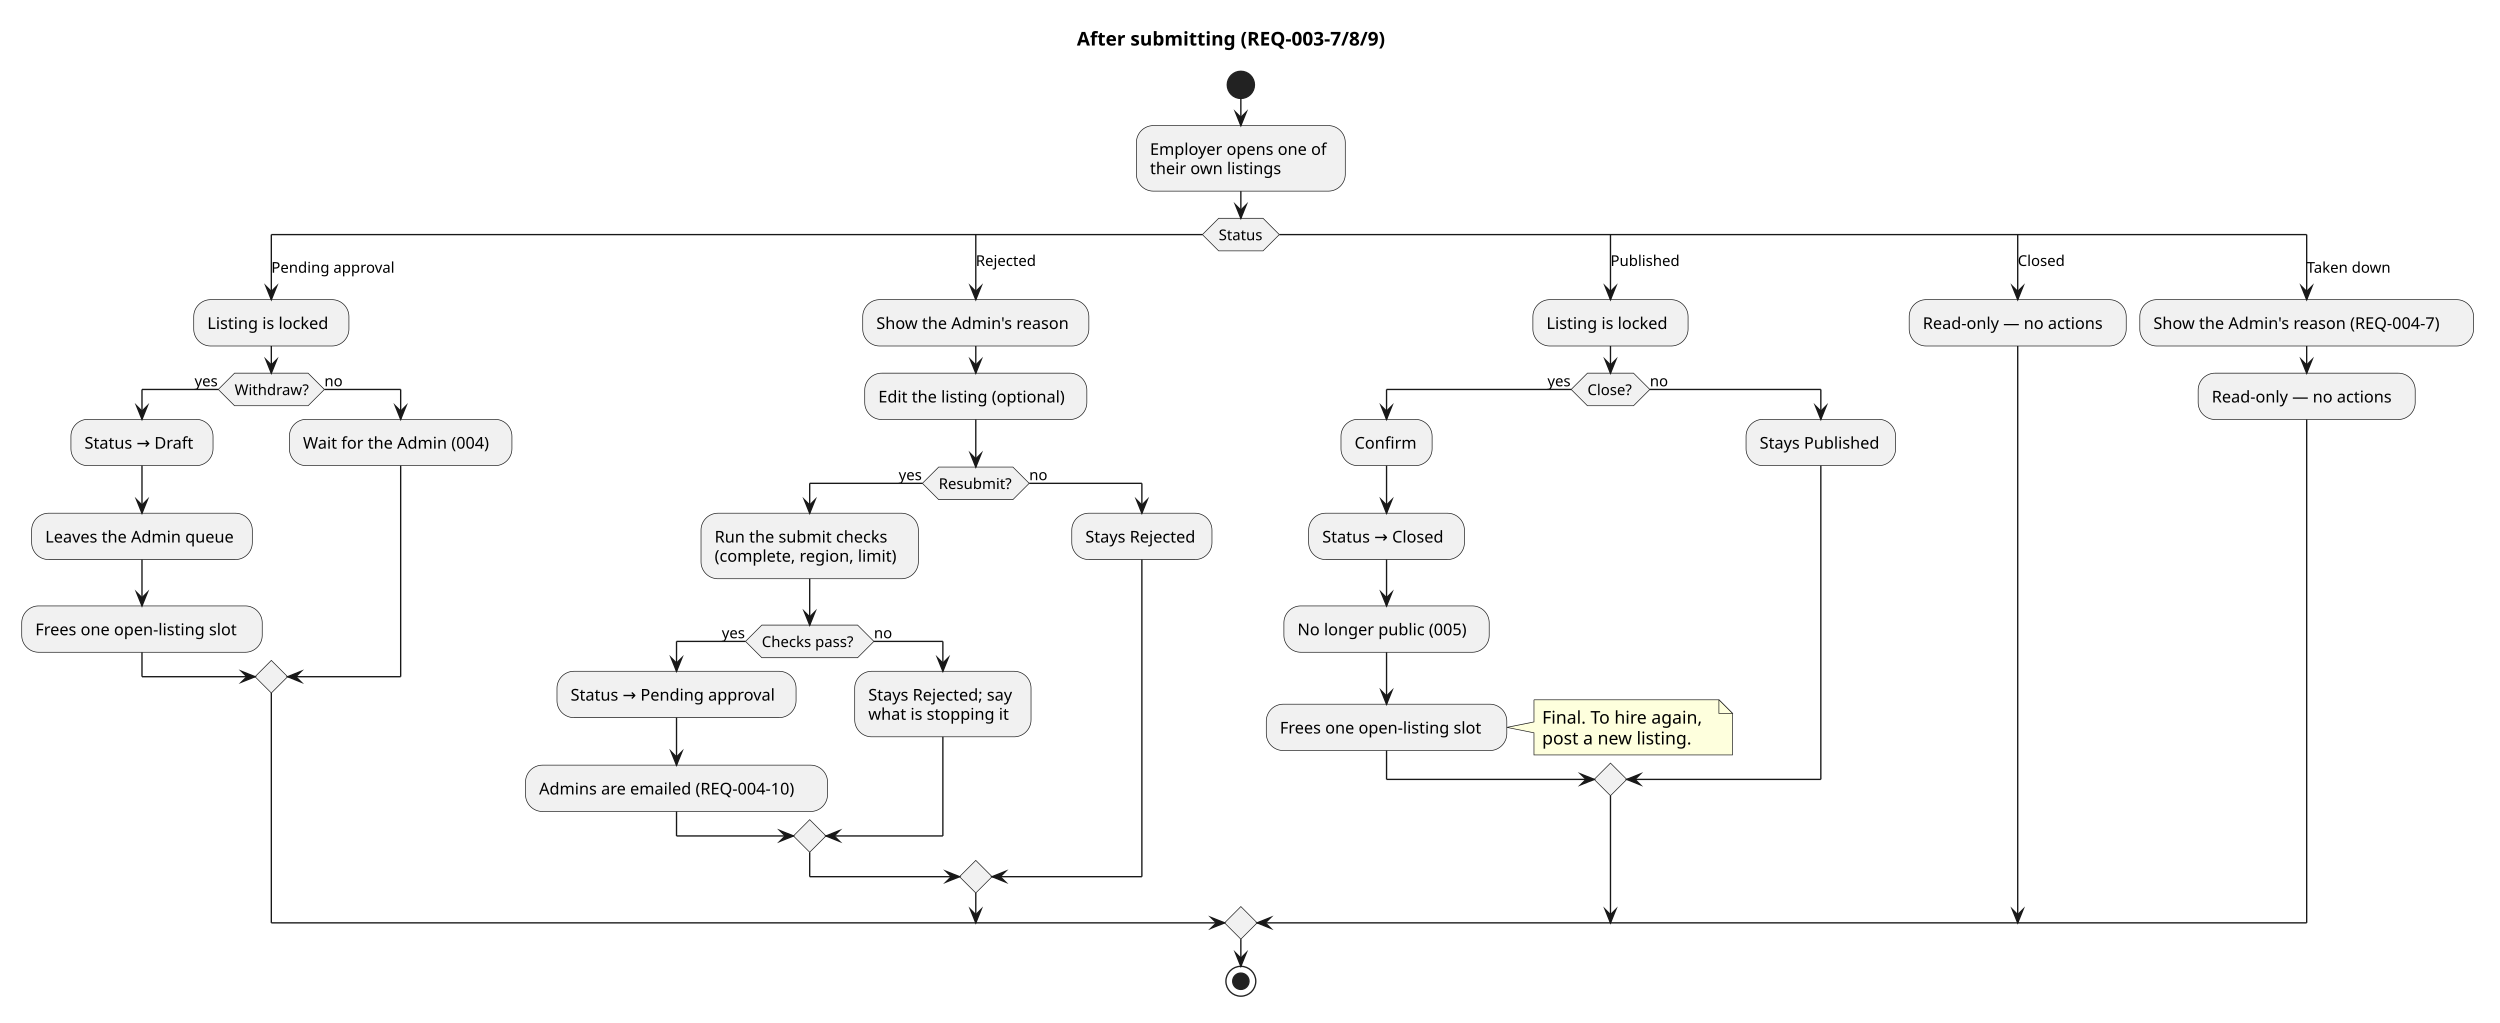
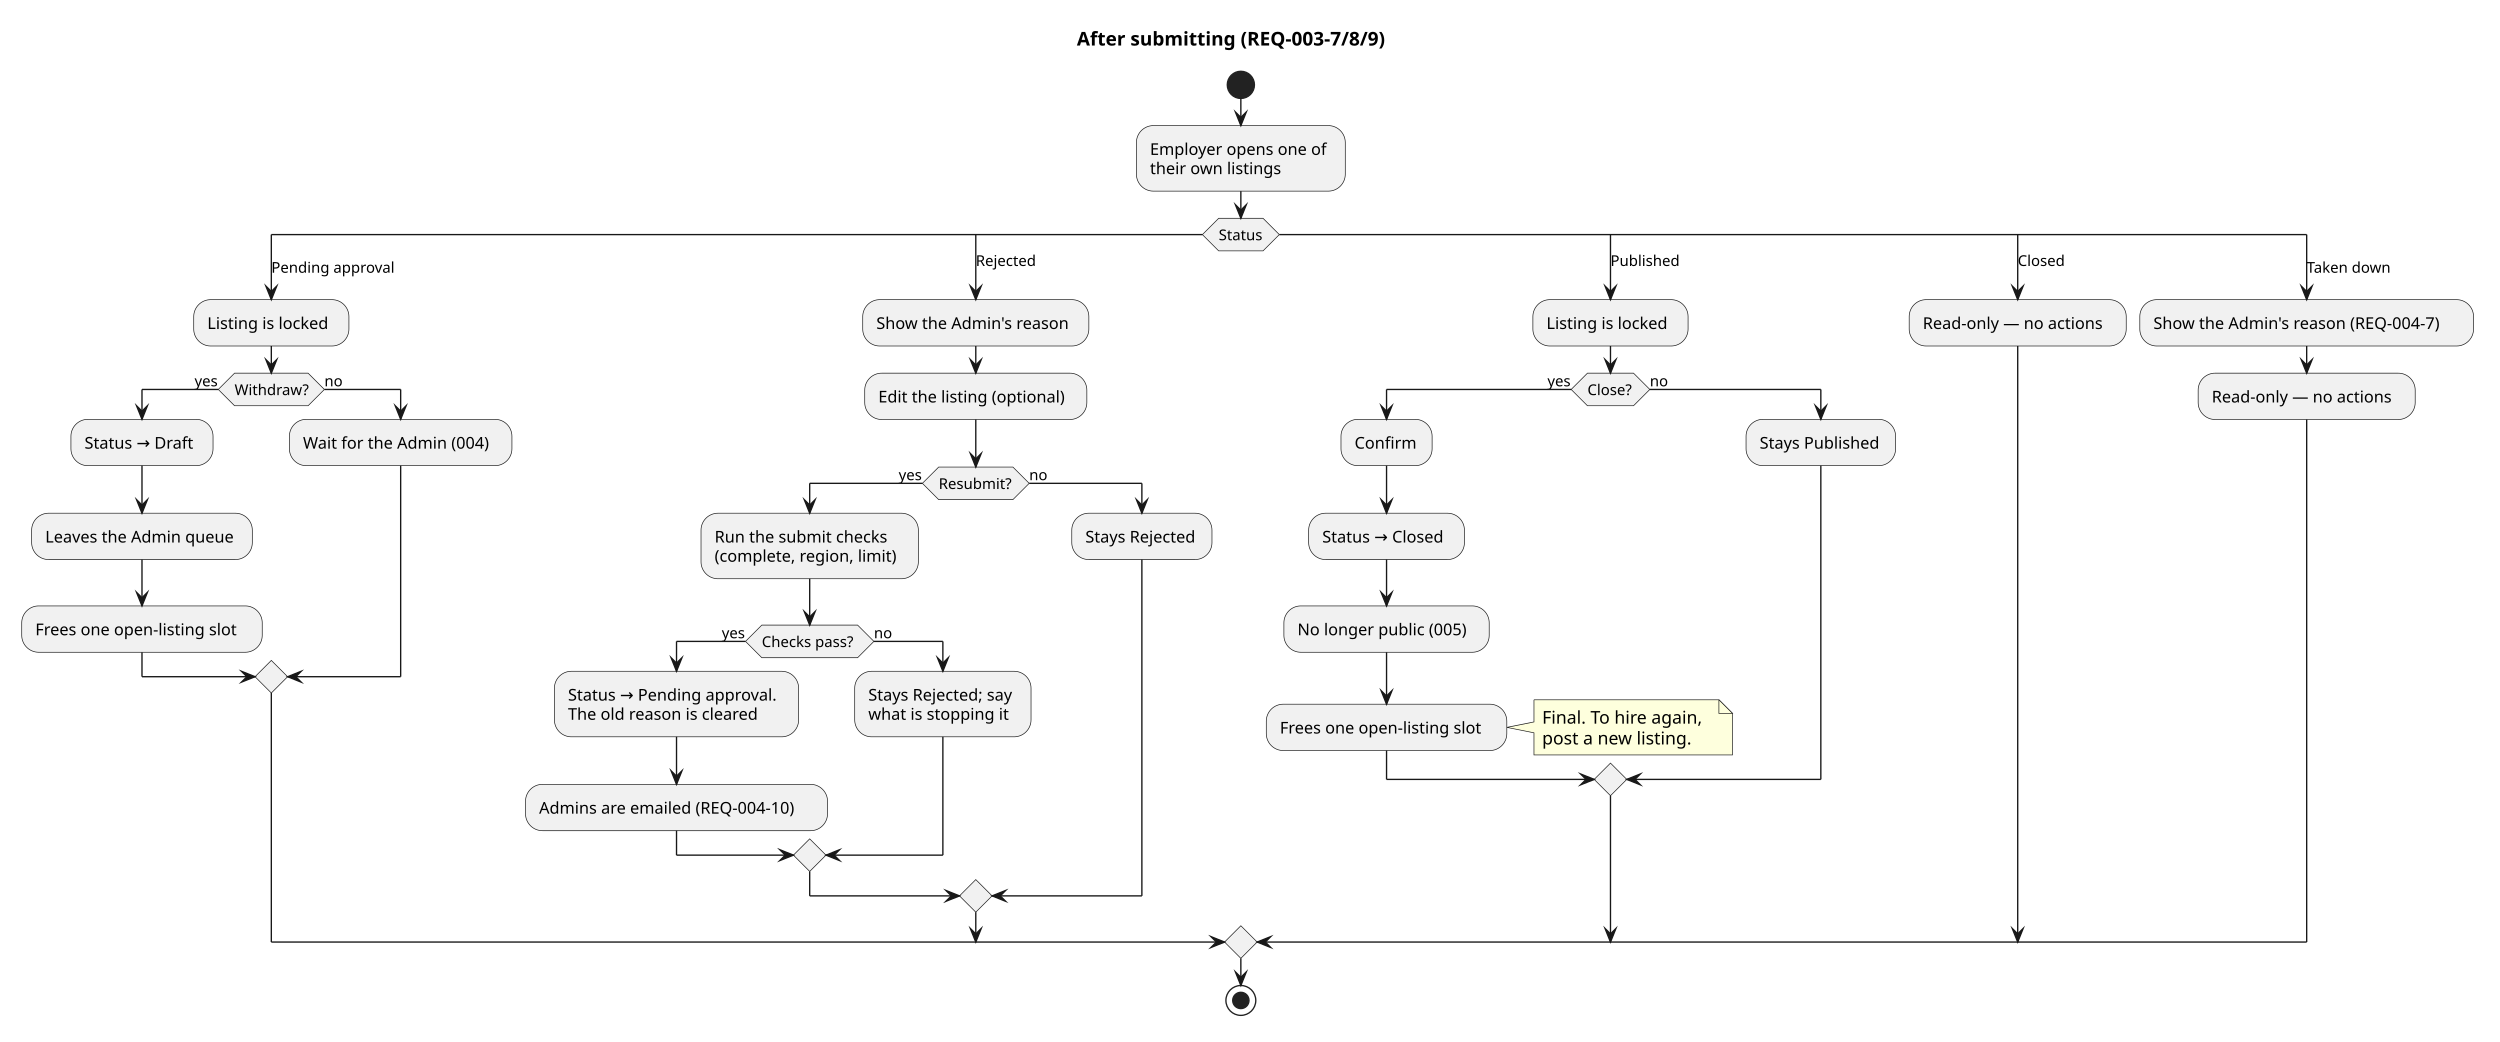
- <svg xmlns="http://www.w3.org/2000/svg" version="1.1" data-diagram-type="ACTIVITY" style="width:1841px;height:753px;background:#FFFFFF;" width="1841px" height="753px" viewBox="0 0 1841 753" zoomAndPan="magnify" preserveAspectRatio="none" contentStyleType="text/css">
+ <svg xmlns="http://www.w3.org/2000/svg" version="1.1" data-diagram-type="ACTIVITY" style="width:1841px;height:767px;background:#FFFFFF;" width="1841px" height="767px" viewBox="0 0 1841 767" zoomAndPan="magnify" preserveAspectRatio="none" contentStyleType="text/css">
  <defs />
  <g font-family="sans-serif" lengthAdjust="spacing">
    <g class="title" data-source-line="2">
      <text x="792.996" y="33.535" fill="#000" font-size="14" textLength="253.531" font-weight="700">After submitting (REQ-003-7/8/9)</text>
    </g>
    <ellipse cx="913.762" cy="62.488" rx="10" ry="10" fill="#222" style="stroke:#222;stroke-width:1;" />
    <rect x="836.854" y="92.488" width="153.816" height="48.266" fill="#F1F1F1" style="stroke:#181818;stroke-width:0.5;" rx="12.5" ry="12.5" />
    <text x="846.854" y="114.09" fill="#000" font-size="12" textLength="133.816">Employer opens one of</text>
    <text x="846.854" y="128.223" fill="#000" font-size="12" textLength="100.717">their own listings</text>
    <polygon points="897.431,160.754,930.093,160.754,942.093,172.754,930.093,184.754,897.431,184.754,885.431,172.754,897.431,160.754" fill="#F1F1F1" style="stroke:#181818;stroke-width:0.5;stroke-linejoin:miter;stroke-miterlimit:10;" />
    <text x="897.431" y="176.911" fill="#000" font-size="11" textLength="32.662">Status</text>
    <rect x="142.658" y="220.664" width="114.289" height="34.133" fill="#F1F1F1" style="stroke:#181818;stroke-width:0.5;" rx="12.5" ry="12.5" />
    <text x="152.658" y="242.266" fill="#000" font-size="12" textLength="94.289">Listing is locked</text>
    <polygon points="172.73,274.797,226.876,274.797,238.876,286.797,226.876,298.797,172.73,298.797,160.73,286.797,172.73,274.797" fill="#F1F1F1" style="stroke:#181818;stroke-width:0.5;stroke-linejoin:miter;stroke-miterlimit:10;" />
    <text x="172.73" y="290.954" fill="#000" font-size="11" textLength="54.146">Withdraw?</text>
    <text x="143.247" y="284.477" fill="#000" font-size="11" textLength="17.483">yes</text>
    <text x="238.876" y="284.477" fill="#000" font-size="11" textLength="13.583">no</text>
    <rect x="52.231" y="308.797" width="104.65" height="34.133" fill="#F1F1F1" style="stroke:#181818;stroke-width:0.5;" rx="12.5" ry="12.5" />
    <text x="62.231" y="330.398" fill="#000" font-size="12" textLength="84.65">Status → Draft</text>
    <rect x="23.304" y="377.93" width="162.506" height="34.133" fill="#F1F1F1" style="stroke:#181818;stroke-width:0.5;" rx="12.5" ry="12.5" />
    <text x="33.304" y="399.531" fill="#000" font-size="12" textLength="142.506">Leaves the Admin queue</text>
    <rect x="16" y="446.195" width="177.113" height="34.133" fill="#F1F1F1" style="stroke:#181818;stroke-width:0.5;" rx="12.5" ry="12.5" />
    <text x="26" y="467.797" fill="#000" font-size="12" textLength="157.113">Frees one open-listing slot</text>
    <rect x="213.113" y="308.797" width="163.871" height="34.133" fill="#F1F1F1" style="stroke:#181818;stroke-width:0.5;" rx="12.5" ry="12.5" />
    <text x="223.113" y="330.398" fill="#000" font-size="12" textLength="143.871">Wait for the Admin (004)</text>
    <polygon points="199.803,486.328,211.803,498.328,199.803,510.328,187.803,498.328,199.803,486.328" fill="#F1F1F1" style="stroke:#181818;stroke-width:0.5;stroke-linejoin:miter;stroke-miterlimit:10;" />
    <rect x="635.312" y="220.664" width="166.514" height="34.133" fill="#F1F1F1" style="stroke:#181818;stroke-width:0.5;" rx="12.5" ry="12.5" />
    <text x="645.312" y="242.266" fill="#000" font-size="12" textLength="146.514">Show the Admin's reason</text>
    <rect x="636.785" y="274.797" width="163.566" height="34.133" fill="#F1F1F1" style="stroke:#181818;stroke-width:0.5;" rx="12.5" ry="12.5" />
    <text x="646.785" y="296.398" fill="#000" font-size="12" textLength="143.566">Edit the listing (optional)</text>
    <polygon points="691.246,343.93,745.891,343.93,757.891,355.93,745.891,367.93,691.246,367.93,679.246,355.93,691.246,343.93" fill="#F1F1F1" style="stroke:#181818;stroke-width:0.5;stroke-linejoin:miter;stroke-miterlimit:10;" />
    <text x="691.246" y="360.087" fill="#000" font-size="11" textLength="54.646">Resubmit?</text>
    <text x="661.763" y="353.609" fill="#000" font-size="11" textLength="17.483">yes</text>
    <text x="757.891" y="353.609" fill="#000" font-size="11" textLength="13.583">no</text>
    <rect x="516.232" y="377.93" width="160.057" height="48.266" fill="#F1F1F1" style="stroke:#181818;stroke-width:0.5;" rx="12.5" ry="12.5" />
    <text x="526.232" y="399.531" fill="#000" font-size="12" textLength="132.328">Run the submit checks</text>
    <text x="526.232" y="413.664" fill="#000" font-size="12" textLength="140.057">(complete, region, limit)</text>
    <polygon points="560.975,460.328,631.546,460.328,643.546,472.328,631.546,484.328,560.975,484.328,548.975,472.328,560.975,460.328" fill="#F1F1F1" style="stroke:#181818;stroke-width:0.5;stroke-linejoin:miter;stroke-miterlimit:10;" />
    <text x="560.975" y="476.485" fill="#000" font-size="11" textLength="70.571">Checks pass?</text>
    <text x="531.492" y="470.008" fill="#000" font-size="11" textLength="17.483">yes</text>
    <text x="643.546" y="470.008" fill="#000" font-size="11" textLength="13.583">no</text>
-     <rect x="410.164" y="494.328" width="176.059" height="34.133" fill="#F1F1F1" style="stroke:#181818;stroke-width:0.5;" rx="12.5" ry="12.5" />
-     <text x="420.164" y="515.93" fill="#000" font-size="12" textLength="156.059">Status → Pending approval</text>
-     <rect x="386.984" y="563.461" width="222.418" height="34.133" fill="#F1F1F1" style="stroke:#181818;stroke-width:0.5;" rx="12.5" ry="12.5" />
-     <text x="396.984" y="585.063" fill="#000" font-size="12" textLength="202.418">Admins are emailed (REQ-004-10)</text>
+     <rect x="408.266" y="494.328" width="179.855" height="48.266" fill="#F1F1F1" style="stroke:#181818;stroke-width:0.5;" rx="12.5" ry="12.5" />
+     <text x="418.266" y="515.93" fill="#000" font-size="12" textLength="159.855">Status → Pending approval.</text>
+     <text x="418.266" y="530.063" fill="#000" font-size="12" textLength="146.121">The old reason is cleared</text>
+     <rect x="386.984" y="577.594" width="222.418" height="34.133" fill="#F1F1F1" style="stroke:#181818;stroke-width:0.5;" rx="12.5" ry="12.5" />
+     <text x="396.984" y="599.195" fill="#000" font-size="12" textLength="202.418">Admins are emailed (REQ-004-10)</text>
    <rect x="629.402" y="494.328" width="129.852" height="48.266" fill="#F1F1F1" style="stroke:#181818;stroke-width:0.5;" rx="12.5" ry="12.5" />
    <text x="639.402" y="515.93" fill="#000" font-size="12" textLength="109.852">Stays Rejected; say</text>
    <text x="639.402" y="530.063" fill="#000" font-size="12" textLength="108.223">what is stopping it</text>
-     <polygon points="596.261,603.594,608.261,615.594,596.261,627.594,584.261,615.594,596.261,603.594" fill="#F1F1F1" style="stroke:#181818;stroke-width:0.5;stroke-linejoin:miter;stroke-miterlimit:10;" />
+     <polygon points="596.261,617.727,608.261,629.727,596.261,641.727,584.261,629.727,596.261,617.727" fill="#F1F1F1" style="stroke:#181818;stroke-width:0.5;stroke-linejoin:miter;stroke-miterlimit:10;" />
    <rect x="789.254" y="377.93" width="103.244" height="34.133" fill="#F1F1F1" style="stroke:#181818;stroke-width:0.5;" rx="12.5" ry="12.5" />
    <text x="799.254" y="399.531" fill="#000" font-size="12" textLength="83.244">Stays Rejected</text>
-     <polygon points="718.568,633.594,730.568,645.594,718.568,657.594,706.568,645.594,718.568,633.594" fill="#F1F1F1" style="stroke:#181818;stroke-width:0.5;stroke-linejoin:miter;stroke-miterlimit:10;" />
+     <polygon points="718.568,647.727,730.568,659.727,718.568,671.727,706.568,659.727,718.568,647.727" fill="#F1F1F1" style="stroke:#181818;stroke-width:0.5;stroke-linejoin:miter;stroke-miterlimit:10;" />
    <rect x="1128.813" y="220.664" width="114.289" height="34.133" fill="#F1F1F1" style="stroke:#181818;stroke-width:0.5;" rx="12.5" ry="12.5" />
    <text x="1138.813" y="242.266" fill="#000" font-size="12" textLength="94.289">Listing is locked</text>
    <polygon points="1168.996,274.797,1202.92,274.797,1214.92,286.797,1202.92,298.797,1168.996,298.797,1156.996,286.797,1168.996,274.797" fill="#F1F1F1" style="stroke:#181818;stroke-width:0.5;stroke-linejoin:miter;stroke-miterlimit:10;" />
    <text x="1168.996" y="290.954" fill="#000" font-size="11" textLength="33.924">Close?</text>
    <text x="1139.513" y="284.477" fill="#000" font-size="11" textLength="17.483">yes</text>
    <text x="1214.92" y="284.477" fill="#000" font-size="11" textLength="13.583">no</text>
    <rect x="987.497" y="308.797" width="67.115" height="34.133" fill="#F1F1F1" style="stroke:#181818;stroke-width:0.5;" rx="12.5" ry="12.5" />
    <text x="997.497" y="330.398" fill="#000" font-size="12" textLength="47.115">Confirm</text>
    <rect x="963.693" y="377.93" width="114.723" height="34.133" fill="#F1F1F1" style="stroke:#181818;stroke-width:0.5;" rx="12.5" ry="12.5" />
    <text x="973.693" y="399.531" fill="#000" font-size="12" textLength="94.723">Status → Closed</text>
    <rect x="945.456" y="446.195" width="151.197" height="34.133" fill="#F1F1F1" style="stroke:#181818;stroke-width:0.5;" rx="12.5" ry="12.5" />
    <text x="955.456" y="467.797" fill="#000" font-size="12" textLength="131.197">No longer public (005)</text>
    <path d="M1129.611,515.328 L1129.611,531.639 L1109.611,535.639 L1129.611,539.639 L1129.611,555.949 A0,0 0 0 0 1129.611,555.949 L1275.793,555.949 A0,0 0 0 0 1275.793,555.949 L1275.793,525.328 L1265.793,515.328 L1129.611,515.328 A0,0 0 0 0 1129.611,515.328" style="stroke:#181818;stroke-width:0.5;" fill="#FEFFDD" />
    <path d="M1265.793,515.328 L1265.793,525.328 L1275.793,525.328 L1265.793,515.328" style="stroke:#181818;stroke-width:0.5;" fill="#FEFFDD" />
    <text x="1135.611" y="532.896" fill="#000" font-size="13" textLength="125.182">Final. To hire again,</text>
    <text x="1135.611" y="548.207" fill="#000" font-size="13" textLength="115.553">post a new listing.</text>
    <rect x="932.498" y="518.572" width="177.113" height="34.133" fill="#F1F1F1" style="stroke:#181818;stroke-width:0.5;" rx="12.5" ry="12.5" />
    <text x="942.498" y="540.174" fill="#000" font-size="12" textLength="157.113">Frees one open-listing slot</text>
    <rect x="1285.793" y="308.797" width="110.135" height="34.133" fill="#F1F1F1" style="stroke:#181818;stroke-width:0.5;" rx="12.5" ry="12.5" />
    <text x="1295.793" y="330.398" fill="#000" font-size="12" textLength="90.135">Stays Published</text>
    <polygon points="1185.958,561.949,1197.958,573.949,1185.958,585.949,1173.958,573.949,1185.958,561.949" fill="#F1F1F1" style="stroke:#181818;stroke-width:0.5;stroke-linejoin:miter;stroke-miterlimit:10;" />
    <rect x="1405.928" y="220.664" width="159.828" height="34.133" fill="#F1F1F1" style="stroke:#181818;stroke-width:0.5;" rx="12.5" ry="12.5" />
    <text x="1415.928" y="242.266" fill="#000" font-size="12" textLength="139.828">Read-only — no actions</text>
    <rect x="1575.756" y="220.664" width="245.768" height="34.133" fill="#F1F1F1" style="stroke:#181818;stroke-width:0.5;" rx="12.5" ry="12.5" />
    <text x="1585.756" y="242.266" fill="#000" font-size="12" textLength="225.768">Show the Admin's reason (REQ-004-7)</text>
    <rect x="1618.726" y="274.797" width="159.828" height="34.133" fill="#F1F1F1" style="stroke:#181818;stroke-width:0.5;" rx="12.5" ry="12.5" />
    <text x="1628.726" y="296.398" fill="#000" font-size="12" textLength="139.828">Read-only — no actions</text>
-     <polygon points="913.762,667.594,913.762,667.594,925.762,679.594,913.762,691.594,913.762,691.594,901.762,679.594,913.762,667.594" fill="#F1F1F1" style="stroke:#181818;stroke-width:0.5;stroke-linejoin:miter;stroke-miterlimit:10;" />
-     <ellipse cx="913.762" cy="722.594" rx="11" ry="11" fill="none" style="stroke:#222;stroke-width:1;" />
-     <ellipse cx="913.762" cy="722.594" rx="6" ry="6" fill="#222" style="stroke:#222;stroke-width:1;" />
+     <polygon points="913.762,681.727,913.762,681.727,925.762,693.727,913.762,705.727,913.762,705.727,901.762,693.727,913.762,681.727" fill="#F1F1F1" style="stroke:#181818;stroke-width:0.5;stroke-linejoin:miter;stroke-miterlimit:10;" />
+     <ellipse cx="913.762" cy="736.727" rx="11" ry="11" fill="none" style="stroke:#222;stroke-width:1;" />
+     <ellipse cx="913.762" cy="736.727" rx="6" ry="6" fill="#222" style="stroke:#222;stroke-width:1;" />
    <line x1="913.762" y1="72.488" x2="913.762" y2="92.488" style="stroke:#181818;stroke-width:1;" />
    <polygon points="909.762,82.488,913.762,92.488,917.762,82.488,913.762,86.488" fill="#181818" style="stroke:#181818;stroke-width:1;stroke-linejoin:miter;stroke-miterlimit:10;" />
    <line x1="104.557" y1="342.93" x2="104.557" y2="377.93" style="stroke:#181818;stroke-width:1;" />
    <polygon points="100.557,367.93,104.557,377.93,108.557,367.93,104.557,371.93" fill="#181818" style="stroke:#181818;stroke-width:1;stroke-linejoin:miter;stroke-miterlimit:10;" />
    <line x1="104.557" y1="412.063" x2="104.557" y2="446.195" style="stroke:#181818;stroke-width:1;" />
    <polygon points="100.557,436.195,104.557,446.195,108.557,436.195,104.557,440.195" fill="#181818" style="stroke:#181818;stroke-width:1;stroke-linejoin:miter;stroke-miterlimit:10;" />
    <line x1="160.73" y1="286.797" x2="104.557" y2="286.797" style="stroke:#181818;stroke-width:1;" />
    <line x1="104.557" y1="286.797" x2="104.557" y2="308.797" style="stroke:#181818;stroke-width:1;" />
    <polygon points="100.557,298.797,104.557,308.797,108.557,298.797,104.557,302.797" fill="#181818" style="stroke:#181818;stroke-width:1;stroke-linejoin:miter;stroke-miterlimit:10;" />
    <line x1="238.876" y1="286.797" x2="295.049" y2="286.797" style="stroke:#181818;stroke-width:1;" />
    <line x1="295.049" y1="286.797" x2="295.049" y2="308.797" style="stroke:#181818;stroke-width:1;" />
    <polygon points="291.049,298.797,295.049,308.797,299.049,298.797,295.049,302.797" fill="#181818" style="stroke:#181818;stroke-width:1;stroke-linejoin:miter;stroke-miterlimit:10;" />
    <line x1="104.557" y1="480.328" x2="104.557" y2="498.328" style="stroke:#181818;stroke-width:1;" />
    <line x1="104.557" y1="498.328" x2="187.803" y2="498.328" style="stroke:#181818;stroke-width:1;" />
    <polygon points="177.803,494.328,187.803,498.328,177.803,502.328,181.803,498.328" fill="#181818" style="stroke:#181818;stroke-width:1;stroke-linejoin:miter;stroke-miterlimit:10;" />
    <line x1="295.049" y1="342.93" x2="295.049" y2="498.328" style="stroke:#181818;stroke-width:1;" />
    <line x1="295.049" y1="498.328" x2="211.803" y2="498.328" style="stroke:#181818;stroke-width:1;" />
    <polygon points="221.803,494.328,211.803,498.328,221.803,502.328,217.803,498.328" fill="#181818" style="stroke:#181818;stroke-width:1;stroke-linejoin:miter;stroke-miterlimit:10;" />
    <line x1="199.803" y1="254.797" x2="199.803" y2="274.797" style="stroke:#181818;stroke-width:1;" />
    <polygon points="195.803,264.797,199.803,274.797,203.803,264.797,199.803,268.797" fill="#181818" style="stroke:#181818;stroke-width:1;stroke-linejoin:miter;stroke-miterlimit:10;" />
    <line x1="718.568" y1="254.797" x2="718.568" y2="274.797" style="stroke:#181818;stroke-width:1;" />
    <polygon points="714.568,264.797,718.568,274.797,722.568,264.797,718.568,268.797" fill="#181818" style="stroke:#181818;stroke-width:1;stroke-linejoin:miter;stroke-miterlimit:10;" />
-     <line x1="498.193" y1="528.461" x2="498.193" y2="563.461" style="stroke:#181818;stroke-width:1;" />
-     <polygon points="494.193,553.461,498.193,563.461,502.193,553.461,498.193,557.461" fill="#181818" style="stroke:#181818;stroke-width:1;stroke-linejoin:miter;stroke-miterlimit:10;" />
+     <line x1="498.193" y1="542.594" x2="498.193" y2="577.594" style="stroke:#181818;stroke-width:1;" />
+     <polygon points="494.193,567.594,498.193,577.594,502.193,567.594,498.193,571.594" fill="#181818" style="stroke:#181818;stroke-width:1;stroke-linejoin:miter;stroke-miterlimit:10;" />
    <line x1="548.975" y1="472.328" x2="498.193" y2="472.328" style="stroke:#181818;stroke-width:1;" />
    <line x1="498.193" y1="472.328" x2="498.193" y2="494.328" style="stroke:#181818;stroke-width:1;" />
    <polygon points="494.193,484.328,498.193,494.328,502.193,484.328,498.193,488.328" fill="#181818" style="stroke:#181818;stroke-width:1;stroke-linejoin:miter;stroke-miterlimit:10;" />
    <line x1="643.546" y1="472.328" x2="694.328" y2="472.328" style="stroke:#181818;stroke-width:1;" />
    <line x1="694.328" y1="472.328" x2="694.328" y2="494.328" style="stroke:#181818;stroke-width:1;" />
    <polygon points="690.328,484.328,694.328,494.328,698.328,484.328,694.328,488.328" fill="#181818" style="stroke:#181818;stroke-width:1;stroke-linejoin:miter;stroke-miterlimit:10;" />
-     <line x1="498.193" y1="597.594" x2="498.193" y2="615.594" style="stroke:#181818;stroke-width:1;" />
-     <line x1="498.193" y1="615.594" x2="584.261" y2="615.594" style="stroke:#181818;stroke-width:1;" />
-     <polygon points="574.261,611.594,584.261,615.594,574.261,619.594,578.261,615.594" fill="#181818" style="stroke:#181818;stroke-width:1;stroke-linejoin:miter;stroke-miterlimit:10;" />
-     <line x1="694.328" y1="542.594" x2="694.328" y2="615.594" style="stroke:#181818;stroke-width:1;" />
-     <line x1="694.328" y1="615.594" x2="608.261" y2="615.594" style="stroke:#181818;stroke-width:1;" />
-     <polygon points="618.261,611.594,608.261,615.594,618.261,619.594,614.261,615.594" fill="#181818" style="stroke:#181818;stroke-width:1;stroke-linejoin:miter;stroke-miterlimit:10;" />
+     <line x1="498.193" y1="611.727" x2="498.193" y2="629.727" style="stroke:#181818;stroke-width:1;" />
+     <line x1="498.193" y1="629.727" x2="584.261" y2="629.727" style="stroke:#181818;stroke-width:1;" />
+     <polygon points="574.261,625.727,584.261,629.727,574.261,633.727,578.261,629.727" fill="#181818" style="stroke:#181818;stroke-width:1;stroke-linejoin:miter;stroke-miterlimit:10;" />
+     <line x1="694.328" y1="542.594" x2="694.328" y2="629.727" style="stroke:#181818;stroke-width:1;" />
+     <line x1="694.328" y1="629.727" x2="608.261" y2="629.727" style="stroke:#181818;stroke-width:1;" />
+     <polygon points="618.261,625.727,608.261,629.727,618.261,633.727,614.261,629.727" fill="#181818" style="stroke:#181818;stroke-width:1;stroke-linejoin:miter;stroke-miterlimit:10;" />
    <line x1="596.261" y1="426.195" x2="596.261" y2="460.328" style="stroke:#181818;stroke-width:1;" />
    <polygon points="592.261,450.328,596.261,460.328,600.261,450.328,596.261,454.328" fill="#181818" style="stroke:#181818;stroke-width:1;stroke-linejoin:miter;stroke-miterlimit:10;" />
    <line x1="679.246" y1="355.93" x2="596.261" y2="355.93" style="stroke:#181818;stroke-width:1;" />
    <line x1="596.261" y1="355.93" x2="596.261" y2="377.93" style="stroke:#181818;stroke-width:1;" />
    <polygon points="592.261,367.93,596.261,377.93,600.261,367.93,596.261,371.93" fill="#181818" style="stroke:#181818;stroke-width:1;stroke-linejoin:miter;stroke-miterlimit:10;" />
    <line x1="757.891" y1="355.93" x2="840.876" y2="355.93" style="stroke:#181818;stroke-width:1;" />
    <line x1="840.876" y1="355.93" x2="840.876" y2="377.93" style="stroke:#181818;stroke-width:1;" />
    <polygon points="836.876,367.93,840.876,377.93,844.876,367.93,840.876,371.93" fill="#181818" style="stroke:#181818;stroke-width:1;stroke-linejoin:miter;stroke-miterlimit:10;" />
-     <line x1="596.261" y1="627.594" x2="596.261" y2="645.594" style="stroke:#181818;stroke-width:1;" />
-     <line x1="596.261" y1="645.594" x2="706.568" y2="645.594" style="stroke:#181818;stroke-width:1;" />
-     <polygon points="696.568,641.594,706.568,645.594,696.568,649.594,700.568,645.594" fill="#181818" style="stroke:#181818;stroke-width:1;stroke-linejoin:miter;stroke-miterlimit:10;" />
-     <line x1="840.876" y1="412.063" x2="840.876" y2="645.594" style="stroke:#181818;stroke-width:1;" />
-     <line x1="840.876" y1="645.594" x2="730.568" y2="645.594" style="stroke:#181818;stroke-width:1;" />
-     <polygon points="740.568,641.594,730.568,645.594,740.568,649.594,736.568,645.594" fill="#181818" style="stroke:#181818;stroke-width:1;stroke-linejoin:miter;stroke-miterlimit:10;" />
+     <line x1="596.261" y1="641.727" x2="596.261" y2="659.727" style="stroke:#181818;stroke-width:1;" />
+     <line x1="596.261" y1="659.727" x2="706.568" y2="659.727" style="stroke:#181818;stroke-width:1;" />
+     <polygon points="696.568,655.727,706.568,659.727,696.568,663.727,700.568,659.727" fill="#181818" style="stroke:#181818;stroke-width:1;stroke-linejoin:miter;stroke-miterlimit:10;" />
+     <line x1="840.876" y1="412.063" x2="840.876" y2="659.727" style="stroke:#181818;stroke-width:1;" />
+     <line x1="840.876" y1="659.727" x2="730.568" y2="659.727" style="stroke:#181818;stroke-width:1;" />
+     <polygon points="740.568,655.727,730.568,659.727,740.568,663.727,736.568,659.727" fill="#181818" style="stroke:#181818;stroke-width:1;stroke-linejoin:miter;stroke-miterlimit:10;" />
    <line x1="718.568" y1="308.93" x2="718.568" y2="343.93" style="stroke:#181818;stroke-width:1;" />
    <polygon points="714.568,333.93,718.568,343.93,722.568,333.93,718.568,337.93" fill="#181818" style="stroke:#181818;stroke-width:1;stroke-linejoin:miter;stroke-miterlimit:10;" />
    <line x1="1021.055" y1="342.93" x2="1021.055" y2="377.93" style="stroke:#181818;stroke-width:1;" />
    <polygon points="1017.055,367.93,1021.055,377.93,1025.055,367.93,1021.055,371.93" fill="#181818" style="stroke:#181818;stroke-width:1;stroke-linejoin:miter;stroke-miterlimit:10;" />
    <line x1="1021.055" y1="412.063" x2="1021.055" y2="446.195" style="stroke:#181818;stroke-width:1;" />
    <polygon points="1017.055,436.195,1021.055,446.195,1025.055,436.195,1021.055,440.195" fill="#181818" style="stroke:#181818;stroke-width:1;stroke-linejoin:miter;stroke-miterlimit:10;" />
    <line x1="1021.055" y1="480.328" x2="1021.055" y2="518.572" style="stroke:#181818;stroke-width:1;" />
    <polygon points="1017.055,508.572,1021.055,518.572,1025.055,508.572,1021.055,512.572" fill="#181818" style="stroke:#181818;stroke-width:1;stroke-linejoin:miter;stroke-miterlimit:10;" />
    <line x1="1156.996" y1="286.797" x2="1021.055" y2="286.797" style="stroke:#181818;stroke-width:1;" />
    <line x1="1021.055" y1="286.797" x2="1021.055" y2="308.797" style="stroke:#181818;stroke-width:1;" />
    <polygon points="1017.055,298.797,1021.055,308.797,1025.055,298.797,1021.055,302.797" fill="#181818" style="stroke:#181818;stroke-width:1;stroke-linejoin:miter;stroke-miterlimit:10;" />
    <line x1="1214.92" y1="286.797" x2="1340.861" y2="286.797" style="stroke:#181818;stroke-width:1;" />
    <line x1="1340.861" y1="286.797" x2="1340.861" y2="308.797" style="stroke:#181818;stroke-width:1;" />
    <polygon points="1336.861,298.797,1340.861,308.797,1344.861,298.797,1340.861,302.797" fill="#181818" style="stroke:#181818;stroke-width:1;stroke-linejoin:miter;stroke-miterlimit:10;" />
    <line x1="1021.055" y1="552.705" x2="1021.055" y2="573.949" style="stroke:#181818;stroke-width:1;" />
    <line x1="1021.055" y1="573.949" x2="1173.958" y2="573.949" style="stroke:#181818;stroke-width:1;" />
    <polygon points="1163.958,569.949,1173.958,573.949,1163.958,577.949,1167.958,573.949" fill="#181818" style="stroke:#181818;stroke-width:1;stroke-linejoin:miter;stroke-miterlimit:10;" />
    <line x1="1340.861" y1="342.93" x2="1340.861" y2="573.949" style="stroke:#181818;stroke-width:1;" />
    <line x1="1340.861" y1="573.949" x2="1197.958" y2="573.949" style="stroke:#181818;stroke-width:1;" />
    <polygon points="1207.958,569.949,1197.958,573.949,1207.958,577.949,1203.958,573.949" fill="#181818" style="stroke:#181818;stroke-width:1;stroke-linejoin:miter;stroke-miterlimit:10;" />
    <line x1="1185.958" y1="254.797" x2="1185.958" y2="274.797" style="stroke:#181818;stroke-width:1;" />
    <polygon points="1181.958,264.797,1185.958,274.797,1189.958,264.797,1185.958,268.797" fill="#181818" style="stroke:#181818;stroke-width:1;stroke-linejoin:miter;stroke-miterlimit:10;" />
    <line x1="1698.64" y1="254.797" x2="1698.64" y2="274.797" style="stroke:#181818;stroke-width:1;" />
    <polygon points="1694.64,264.797,1698.64,274.797,1702.64,264.797,1698.64,268.797" fill="#181818" style="stroke:#181818;stroke-width:1;stroke-linejoin:miter;stroke-miterlimit:10;" />
    <line x1="885.431" y1="172.754" x2="199.803" y2="172.754" style="stroke:#181818;stroke-width:1;" />
    <line x1="199.803" y1="172.754" x2="199.803" y2="220.664" style="stroke:#181818;stroke-width:1;" />
    <polygon points="195.803,210.664,199.803,220.664,203.803,210.664,199.803,214.664" fill="#181818" style="stroke:#181818;stroke-width:1;stroke-linejoin:miter;stroke-miterlimit:10;" />
    <text x="199.803" y="200.866" fill="#000" font-size="11" textLength="92.431">Pending approval</text>
    <line x1="942.093" y1="172.754" x2="1698.64" y2="172.754" style="stroke:#181818;stroke-width:1;" />
    <line x1="1698.64" y1="172.754" x2="1698.64" y2="220.664" style="stroke:#181818;stroke-width:1;" />
    <polygon points="1694.64,210.664,1698.64,220.664,1702.64,210.664,1698.64,214.664" fill="#181818" style="stroke:#181818;stroke-width:1;stroke-linejoin:miter;stroke-miterlimit:10;" />
    <text x="1698.64" y="200.866" fill="#000" font-size="11" textLength="64.877">Taken down</text>
    <line x1="718.568" y1="172.754" x2="718.568" y2="220.664" style="stroke:#181818;stroke-width:1;" />
    <polygon points="714.568,210.664,718.568,220.664,722.568,210.664,718.568,214.664" fill="#181818" style="stroke:#181818;stroke-width:1;stroke-linejoin:miter;stroke-miterlimit:10;" />
    <text x="718.568" y="195.866" fill="#000" font-size="11" textLength="45.359">Rejected</text>
    <line x1="1185.958" y1="172.754" x2="1185.958" y2="220.664" style="stroke:#181818;stroke-width:1;" />
    <polygon points="1181.958,210.664,1185.958,220.664,1189.958,210.664,1185.958,214.664" fill="#181818" style="stroke:#181818;stroke-width:1;stroke-linejoin:miter;stroke-miterlimit:10;" />
    <text x="1185.958" y="195.866" fill="#000" font-size="11" textLength="51.675">Published</text>
    <line x1="1485.842" y1="172.754" x2="1485.842" y2="220.664" style="stroke:#181818;stroke-width:1;" />
    <polygon points="1481.842,210.664,1485.842,220.664,1489.842,210.664,1485.842,214.664" fill="#181818" style="stroke:#181818;stroke-width:1;stroke-linejoin:miter;stroke-miterlimit:10;" />
    <text x="1485.842" y="195.866" fill="#000" font-size="11" textLength="36.207">Closed</text>
-     <line x1="199.803" y1="510.328" x2="199.803" y2="679.594" style="stroke:#181818;stroke-width:1;" />
-     <line x1="199.803" y1="679.594" x2="901.762" y2="679.594" style="stroke:#181818;stroke-width:1;" />
-     <polygon points="891.762,675.594,901.762,679.594,891.762,683.594,895.762,679.594" fill="#181818" style="stroke:#181818;stroke-width:1;stroke-linejoin:miter;stroke-miterlimit:10;" />
-     <line x1="1698.64" y1="308.93" x2="1698.64" y2="679.594" style="stroke:#181818;stroke-width:1;" />
-     <line x1="1698.64" y1="679.594" x2="925.762" y2="679.594" style="stroke:#181818;stroke-width:1;" />
-     <polygon points="935.762,675.594,925.762,679.594,935.762,683.594,931.762,679.594" fill="#181818" style="stroke:#181818;stroke-width:1;stroke-linejoin:miter;stroke-miterlimit:10;" />
-     <line x1="718.568" y1="657.594" x2="718.568" y2="679.594" style="stroke:#181818;stroke-width:1;" />
-     <polygon points="714.568,669.594,718.568,679.594,722.568,669.594,718.568,673.594" fill="#181818" style="stroke:#181818;stroke-width:1;stroke-linejoin:miter;stroke-miterlimit:10;" />
-     <line x1="1185.958" y1="585.949" x2="1185.958" y2="679.594" style="stroke:#181818;stroke-width:1;" />
-     <polygon points="1181.958,669.594,1185.958,679.594,1189.958,669.594,1185.958,673.594" fill="#181818" style="stroke:#181818;stroke-width:1;stroke-linejoin:miter;stroke-miterlimit:10;" />
-     <line x1="1485.842" y1="254.797" x2="1485.842" y2="679.594" style="stroke:#181818;stroke-width:1;" />
-     <polygon points="1481.842,669.594,1485.842,679.594,1489.842,669.594,1485.842,673.594" fill="#181818" style="stroke:#181818;stroke-width:1;stroke-linejoin:miter;stroke-miterlimit:10;" />
+     <line x1="199.803" y1="510.328" x2="199.803" y2="693.727" style="stroke:#181818;stroke-width:1;" />
+     <line x1="199.803" y1="693.727" x2="901.762" y2="693.727" style="stroke:#181818;stroke-width:1;" />
+     <polygon points="891.762,689.727,901.762,693.727,891.762,697.727,895.762,693.727" fill="#181818" style="stroke:#181818;stroke-width:1;stroke-linejoin:miter;stroke-miterlimit:10;" />
+     <line x1="1698.64" y1="308.93" x2="1698.64" y2="693.727" style="stroke:#181818;stroke-width:1;" />
+     <line x1="1698.64" y1="693.727" x2="925.762" y2="693.727" style="stroke:#181818;stroke-width:1;" />
+     <polygon points="935.762,689.727,925.762,693.727,935.762,697.727,931.762,693.727" fill="#181818" style="stroke:#181818;stroke-width:1;stroke-linejoin:miter;stroke-miterlimit:10;" />
+     <line x1="718.568" y1="671.727" x2="718.568" y2="693.727" style="stroke:#181818;stroke-width:1;" />
+     <polygon points="714.568,683.727,718.568,693.727,722.568,683.727,718.568,687.727" fill="#181818" style="stroke:#181818;stroke-width:1;stroke-linejoin:miter;stroke-miterlimit:10;" />
+     <line x1="1185.958" y1="585.949" x2="1185.958" y2="693.727" style="stroke:#181818;stroke-width:1;" />
+     <polygon points="1181.958,683.727,1185.958,693.727,1189.958,683.727,1185.958,687.727" fill="#181818" style="stroke:#181818;stroke-width:1;stroke-linejoin:miter;stroke-miterlimit:10;" />
+     <line x1="1485.842" y1="254.797" x2="1485.842" y2="693.727" style="stroke:#181818;stroke-width:1;" />
+     <polygon points="1481.842,683.727,1485.842,693.727,1489.842,683.727,1485.842,687.727" fill="#181818" style="stroke:#181818;stroke-width:1;stroke-linejoin:miter;stroke-miterlimit:10;" />
    <line x1="913.762" y1="140.754" x2="913.762" y2="160.754" style="stroke:#181818;stroke-width:1;" />
    <polygon points="909.762,150.754,913.762,160.754,917.762,150.754,913.762,154.754" fill="#181818" style="stroke:#181818;stroke-width:1;stroke-linejoin:miter;stroke-miterlimit:10;" />
-     <line x1="913.762" y1="691.594" x2="913.762" y2="711.594" style="stroke:#181818;stroke-width:1;" />
-     <polygon points="909.762,701.594,913.762,711.594,917.762,701.594,913.762,705.594" fill="#181818" style="stroke:#181818;stroke-width:1;stroke-linejoin:miter;stroke-miterlimit:10;" />
+     <line x1="913.762" y1="705.727" x2="913.762" y2="725.727" style="stroke:#181818;stroke-width:1;" />
+     <polygon points="909.762,715.727,913.762,725.727,917.762,715.727,913.762,719.727" fill="#181818" style="stroke:#181818;stroke-width:1;stroke-linejoin:miter;stroke-miterlimit:10;" />
  </g>
</svg>
